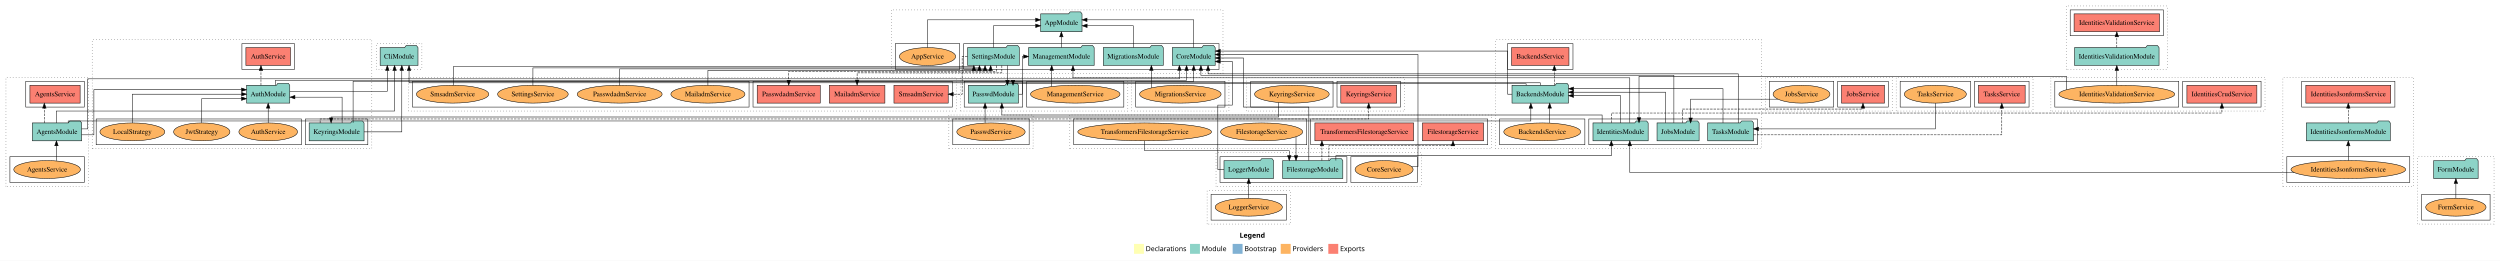
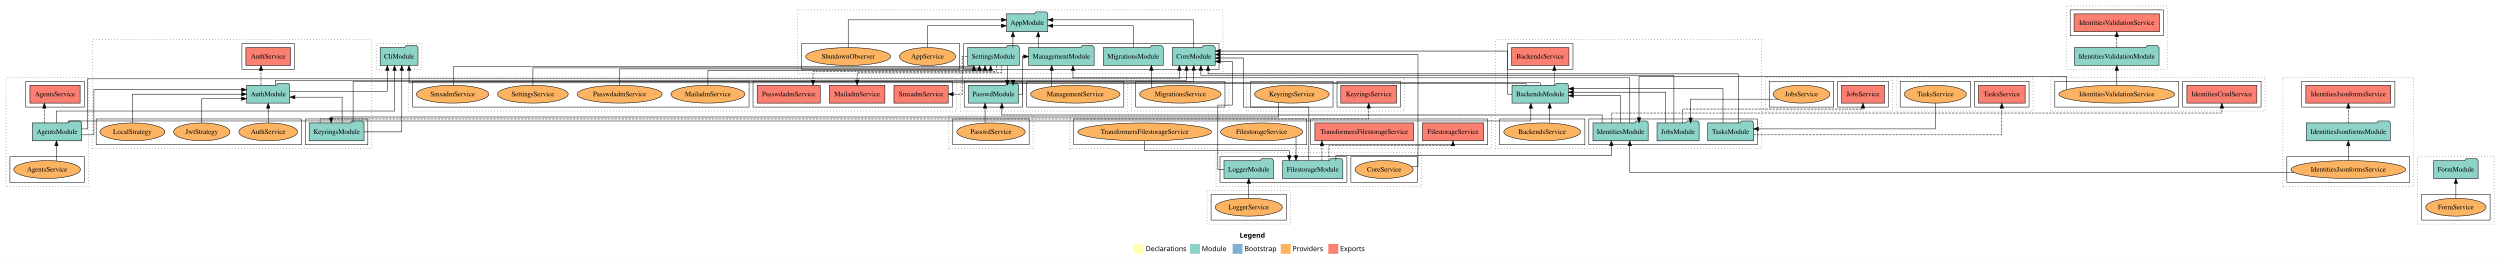
<svg xmlns="http://www.w3.org/2000/svg" width="5043pt" height="526pt" viewBox="0.00 0.00 5043.00 526.00">
  <g id="graph0" class="graph" transform="scale(1 1) rotate(0) translate(4 522)">
    <polygon fill="white" stroke="transparent" points="-4,4 -4,-522 5039,-522 5039,4 -4,4" />
    <text text-anchor="start" x="2496.51" y="-42.4" font-family="Times-12" font-weight="bold" font-size="14.00">Legend</text>
    <polygon fill="#ffffb3" stroke="transparent" points="2283.5,-10 2283.5,-30 2303.5,-30 2303.5,-10 2283.5,-10" />
    <text text-anchor="start" x="2307.13" y="-15.4" font-family="Times-12" font-size="14.00">  Declarations</text>
    <polygon fill="#8dd3c7" stroke="transparent" points="2396.5,-10 2396.5,-30 2416.5,-30 2416.5,-10 2396.5,-10" />
    <text text-anchor="start" x="2420.23" y="-15.4" font-family="Times-12" font-size="14.00">  Module</text>
    <polygon fill="#80b1d3" stroke="transparent" points="2482.5,-10 2482.5,-30 2502.5,-30 2502.5,-10 2482.5,-10" />
    <text text-anchor="start" x="2506.28" y="-15.4" font-family="Times-12" font-size="14.00">  Bootstrap</text>
    <polygon fill="#fdb462" stroke="transparent" points="2579.5,-10 2579.5,-30 2599.5,-30 2599.5,-10 2579.5,-10" />
    <text text-anchor="start" x="2603.17" y="-15.4" font-family="Times-12" font-size="14.00">  Providers</text>
    <polygon fill="#fb8072" stroke="transparent" points="2675.5,-10 2675.5,-30 2695.5,-30 2695.5,-10 2675.5,-10" />
    <text text-anchor="start" x="2699.23" y="-15.4" font-family="Times-12" font-size="14.00">  Exports</text>
    <g id="clust1" class="cluster">
      <polygon fill="none" stroke="black" stroke-dasharray="1,5" points="8,-146 8,-366 174,-366 174,-146 8,-146" />
    </g>
    <g id="clust4" class="cluster">
      <polygon fill="none" stroke="black" points="48,-306 48,-358 166,-358 166,-306 48,-306" />
    </g>
    <g id="clust6" class="cluster">
      <polygon fill="none" stroke="black" points="16,-154 16,-206 166,-206 166,-154 16,-154" />
    </g>
    <g id="clust7" class="cluster">
-       <polygon fill="none" stroke="black" stroke-dasharray="1,5" points="1794,-374 1794,-502 2463,-502 2463,-374 1794,-374" />
+       <polygon fill="none" stroke="black" stroke-dasharray="1,5" points="1605,-374 1605,-502 2463,-502 2463,-374 1605,-374" />
    </g>
    <g id="clust9" class="cluster">
      <polygon fill="none" stroke="black" points="1940,-382 1940,-434 2455,-434 2455,-382 1940,-382" />
    </g>
    <g id="clust12" class="cluster">
-       <polygon fill="none" stroke="black" points="1802,-382 1802,-434 1932,-434 1932,-382 1802,-382" />
+       <polygon fill="none" stroke="black" points="1613,-382 1613,-434 1932,-434 1932,-382 1613,-382" />
    </g>
    <g id="clust13" class="cluster">
      <polygon fill="none" stroke="black" stroke-dasharray="1,5" points="182,-222 182,-442 746,-442 746,-222 182,-222" />
    </g>
    <g id="clust15" class="cluster">
      <polygon fill="none" stroke="black" points="612,-230 612,-282 738,-282 738,-230 612,-230" />
    </g>
    <g id="clust16" class="cluster">
      <polygon fill="none" stroke="black" points="484,-382 484,-434 590,-434 590,-382 484,-382" />
    </g>
    <g id="clust18" class="cluster">
      <polygon fill="none" stroke="black" points="190,-230 190,-282 604,-282 604,-230 190,-230" />
    </g>
    <g id="clust19" class="cluster">
      <polygon fill="none" stroke="black" stroke-dasharray="1,5" points="3013,-222 3013,-442 3549,-442 3549,-222 3013,-222" />
    </g>
    <g id="clust21" class="cluster">
      <polygon fill="none" stroke="black" points="3201,-230 3201,-282 3541,-282 3541,-230 3201,-230" />
    </g>
    <g id="clust22" class="cluster">
      <polygon fill="none" stroke="black" points="3037,-382 3037,-434 3169,-434 3169,-382 3037,-382" />
    </g>
    <g id="clust24" class="cluster">
      <polygon fill="none" stroke="black" points="3021,-230 3021,-282 3193,-282 3193,-230 3021,-230" />
    </g>
    <g id="clust25" class="cluster">
      <polygon fill="none" stroke="black" stroke-dasharray="1,5" points="755,-382 755,-434 847,-434 847,-382 755,-382" />
    </g>
    <g id="clust31" class="cluster">
      <polygon fill="none" stroke="black" stroke-dasharray="1,5" points="2449,-146 2449,-214 2863,-214 2863,-146 2449,-146" />
    </g>
    <g id="clust33" class="cluster">
      <polygon fill="none" stroke="black" points="2457,-154 2457,-206 2713,-206 2713,-154 2457,-154" />
    </g>
    <g id="clust36" class="cluster">
      <polygon fill="none" stroke="black" points="2721,-154 2721,-206 2855,-206 2855,-154 2721,-154" />
    </g>
    <g id="clust37" class="cluster">
      <polygon fill="none" stroke="black" stroke-dasharray="1,5" points="2154,-222 2154,-290 3005,-290 3005,-222 2154,-222" />
    </g>
    <g id="clust40" class="cluster">
      <polygon fill="none" stroke="black" points="2640,-230 2640,-282 2997,-282 2997,-230 2640,-230" />
    </g>
    <g id="clust42" class="cluster">
      <polygon fill="none" stroke="black" points="2162,-230 2162,-282 2632,-282 2632,-230 2162,-230" />
    </g>
    <g id="clust43" class="cluster">
      <polygon fill="none" stroke="black" stroke-dasharray="1,5" points="4873,-70 4873,-206 5027,-206 5027,-70 4873,-70" />
    </g>
    <g id="clust48" class="cluster">
      <polygon fill="none" stroke="black" points="4881,-78 4881,-130 5019,-130 5019,-78 4881,-78" />
    </g>
    <g id="clust49" class="cluster">
      <polygon fill="none" stroke="black" stroke-dasharray="1,5" points="4601,-146 4601,-366 4865,-366 4865,-146 4601,-146" />
    </g>
    <g id="clust52" class="cluster">
      <polygon fill="none" stroke="black" points="4639,-306 4639,-358 4827,-358 4827,-306 4639,-306" />
    </g>
    <g id="clust54" class="cluster">
      <polygon fill="none" stroke="black" points="4609,-154 4609,-206 4857,-206 4857,-154 4609,-154" />
    </g>
    <g id="clust55" class="cluster">
      <polygon fill="none" stroke="black" stroke-dasharray="1,5" points="4133,-298 4133,-366 4565,-366 4565,-298 4133,-298" />
    </g>
    <g id="clust58" class="cluster">
      <polygon fill="none" stroke="black" points="4399,-306 4399,-358 4557,-358 4557,-306 4399,-306" />
    </g>
    <g id="clust60" class="cluster">
      <polygon fill="none" stroke="black" points="4141,-306 4141,-358 4391,-358 4391,-306 4141,-306" />
    </g>
    <g id="clust61" class="cluster">
      <polygon fill="none" stroke="black" stroke-dasharray="1,5" points="4164,-382 4164,-510 4368,-510 4368,-382 4164,-382" />
    </g>
    <g id="clust64" class="cluster">
      <polygon fill="none" stroke="black" points="4172,-450 4172,-502 4360,-502 4360,-450 4172,-450" />
    </g>
    <g id="clust67" class="cluster">
      <polygon fill="none" stroke="black" stroke-dasharray="1,5" points="3557,-298 3557,-366 3813,-366 3813,-298 3557,-298" />
    </g>
    <g id="clust70" class="cluster">
      <polygon fill="none" stroke="black" points="3703,-306 3703,-358 3805,-358 3805,-306 3703,-306" />
    </g>
    <g id="clust72" class="cluster">
      <polygon fill="none" stroke="black" points="3565,-306 3565,-358 3695,-358 3695,-306 3565,-306" />
    </g>
    <g id="clust73" class="cluster">
      <polygon fill="none" stroke="black" stroke-dasharray="1,5" points="2511,-298 2511,-366 2829,-366 2829,-298 2511,-298" />
    </g>
    <g id="clust76" class="cluster">
      <polygon fill="none" stroke="black" points="2693,-306 2693,-358 2821,-358 2821,-306 2693,-306" />
    </g>
    <g id="clust78" class="cluster">
      <polygon fill="none" stroke="black" points="2519,-306 2519,-358 2685,-358 2685,-306 2519,-306" />
    </g>
    <g id="clust79" class="cluster">
      <polygon fill="none" stroke="black" stroke-dasharray="1,5" points="2431,-70 2431,-138 2599,-138 2599,-70 2431,-70" />
    </g>
    <g id="clust84" class="cluster">
      <polygon fill="none" stroke="black" points="2439,-78 2439,-130 2591,-130 2591,-78 2439,-78" />
    </g>
    <g id="clust85" class="cluster">
      <polygon fill="none" stroke="black" stroke-dasharray="1,5" points="1933,-298 1933,-366 2271,-366 2271,-298 1933,-298" />
    </g>
    <g id="clust87" class="cluster">
      <polygon fill="none" stroke="black" points="1941,-306 1941,-358 2059,-358 2059,-306 1941,-306" />
    </g>
    <g id="clust90" class="cluster">
      <polygon fill="none" stroke="black" points="2067,-306 2067,-358 2263,-358 2263,-306 2067,-306" />
    </g>
    <g id="clust91" class="cluster">
      <polygon fill="none" stroke="black" stroke-dasharray="1,5" points="2279,-298 2279,-366 2475,-366 2475,-298 2279,-298" />
    </g>
    <g id="clust96" class="cluster">
      <polygon fill="none" stroke="black" points="2287,-306 2287,-358 2467,-358 2467,-306 2287,-306" />
    </g>
    <g id="clust97" class="cluster">
      <polygon fill="none" stroke="black" stroke-dasharray="1,5" points="1910,-222 1910,-290 2080,-290 2080,-222 1910,-222" />
    </g>
    <g id="clust102" class="cluster">
      <polygon fill="none" stroke="black" points="1918,-230 1918,-282 2072,-282 2072,-230 1918,-230" />
    </g>
    <g id="clust103" class="cluster">
      <polygon fill="none" stroke="black" stroke-dasharray="1,5" points="820,-298 820,-366 1925,-366 1925,-298 820,-298" />
    </g>
    <g id="clust106" class="cluster">
      <polygon fill="none" stroke="black" points="1515,-306 1515,-358 1917,-358 1917,-306 1515,-306" />
    </g>
    <g id="clust108" class="cluster">
      <polygon fill="none" stroke="black" points="828,-306 828,-358 1507,-358 1507,-306 828,-306" />
    </g>
    <g id="clust109" class="cluster">
      <polygon fill="none" stroke="black" stroke-dasharray="1,5" points="3821,-298 3821,-366 4097,-366 4097,-298 3821,-298" />
    </g>
    <g id="clust112" class="cluster">
      <polygon fill="none" stroke="black" points="3979,-306 3979,-358 4089,-358 4089,-306 3979,-306" />
    </g>
    <g id="clust114" class="cluster">
      <polygon fill="none" stroke="black" points="3829,-306 3829,-358 3971,-358 3971,-306 3829,-306" />
    </g>
    <g id="node1" class="node">
      <polygon fill="#fb8072" stroke="black" points="157.63,-350 56.37,-350 56.37,-314 157.63,-314 157.63,-350" />
      <text text-anchor="middle" x="107" y="-327.8" font-family="Times,serif" font-size="14.00">AgentsService </text>
    </g>
    <g id="node2" class="node">
      <polygon fill="#8dd3c7" stroke="black" points="160.71,-274 157.71,-278 136.71,-278 133.71,-274 61.29,-274 61.29,-238 160.71,-238 160.71,-274" />
      <text text-anchor="middle" x="111" y="-251.8" font-family="Times,serif" font-size="14.00">AgentsModule</text>
    </g>
    <g id="edge1" class="edge">
      <path fill="none" stroke="black" stroke-dasharray="5,2" d="M85.44,-274.01C85.44,-274.01 85.44,-303.85 85.44,-303.85" />
      <polygon fill="black" stroke="black" points="81.94,-303.85 85.44,-313.85 88.94,-303.85 81.94,-303.85" />
    </g>
    <g id="node4" class="node">
      <polygon fill="#8dd3c7" stroke="black" points="2447.26,-426 2444.26,-430 2423.26,-430 2420.26,-426 2360.74,-426 2360.74,-390 2447.26,-390 2447.26,-426" />
      <text text-anchor="middle" x="2404" y="-403.8" font-family="Times,serif" font-size="14.00">CoreModule</text>
    </g>
-     <g id="edge24" class="edge">
+     <g id="edge25" class="edge">
      <path fill="none" stroke="black" d="M160.75,-262C167.96,-262 173,-262 173,-262 173,-262 173,-363 173,-363 173,-363 2375.08,-363 2375.08,-363 2375.08,-363 2375.08,-379.96 2375.08,-379.96" />
      <polygon fill="black" stroke="black" points="2371.58,-379.96 2375.08,-389.96 2378.58,-379.96 2371.58,-379.96" />
    </g>
-     <g id="node11" class="node">
+     <g id="node12" class="node">
      <polygon fill="#8dd3c7" stroke="black" points="580.55,-350 577.55,-354 556.55,-354 553.55,-350 493.45,-350 493.45,-314 580.55,-314 580.55,-350" />
      <text text-anchor="middle" x="537" y="-327.8" font-family="Times,serif" font-size="14.00">AuthModule</text>
    </g>
-     <g id="edge8" class="edge">
+     <g id="edge9" class="edge">
      <path fill="none" stroke="black" d="M160.63,-250C174.27,-250 185.4,-250 185.4,-250 185.4,-250 185.4,-341 185.4,-341 185.4,-341 483.18,-341 483.18,-341" />
      <polygon fill="black" stroke="black" points="483.18,-344.5 493.18,-341 483.18,-337.5 483.18,-344.5" />
    </g>
-     <g id="node19" class="node">
+     <g id="node20" class="node">
      <polygon fill="#8dd3c7" stroke="black" points="3159.97,-350 3156.97,-354 3135.97,-354 3132.97,-350 3046.03,-350 3046.03,-314 3159.97,-314 3159.97,-350" />
      <text text-anchor="middle" x="3103" y="-327.8" font-family="Times,serif" font-size="14.00">BackendsModule</text>
    </g>
-     <g id="edge14" class="edge">
+     <g id="edge15" class="edge">
      <path fill="none" stroke="black" d="M133.52,-274.17C133.52,-276.45 133.52,-278 133.52,-278 133.52,-278 3084,-278 3084,-278 3084,-278 3084,-303.72 3084,-303.72" />
      <polygon fill="black" stroke="black" points="3080.5,-303.72 3084,-313.72 3087.5,-303.72 3080.5,-303.72" />
    </g>
-     <g id="node22" class="node">
+     <g id="node23" class="node">
      <polygon fill="#8dd3c7" stroke="black" points="839.17,-426 836.17,-430 815.17,-430 812.17,-426 762.83,-426 762.83,-390 839.17,-390 839.17,-426" />
      <text text-anchor="middle" x="801" y="-403.8" font-family="Times,serif" font-size="14.00">CliModule</text>
    </g>
-     <g id="edge20" class="edge">
+     <g id="edge21" class="edge">
      <path fill="none" stroke="black" d="M109.48,-274.06C109.48,-285.44 109.48,-298 109.48,-298 109.48,-298 791.9,-298 791.9,-298 791.9,-298 791.9,-379.84 791.9,-379.84" />
      <polygon fill="black" stroke="black" points="788.4,-379.84 791.9,-389.84 795.4,-379.84 788.4,-379.84" />
    </g>
    <g id="node3" class="node">
      <ellipse fill="#fdb462" stroke="black" cx="91" cy="-180" rx="67.19" ry="18" />
      <text text-anchor="middle" x="91" y="-175.8" font-family="Times,serif" font-size="14.00">AgentsService</text>
    </g>
    <g id="edge2" class="edge">
      <path fill="none" stroke="black" d="M109.87,-197.63C109.87,-197.63 109.87,-227.94 109.87,-227.94" />
      <polygon fill="black" stroke="black" points="106.37,-227.94 109.87,-237.94 113.37,-227.94 106.37,-227.94" />
    </g>
    <g id="node8" class="node">
-       <polygon fill="#8dd3c7" stroke="black" points="2178.66,-494 2175.66,-498 2154.66,-498 2151.66,-494 2095.34,-494 2095.34,-458 2178.66,-458 2178.66,-494" />
-       <text text-anchor="middle" x="2137" y="-471.8" font-family="Times,serif" font-size="14.00">AppModule</text>
+       <polygon fill="#8dd3c7" stroke="black" points="2109.66,-494 2106.66,-498 2085.66,-498 2082.66,-494 2026.34,-494 2026.34,-458 2109.66,-458 2109.66,-494" />
+       <text text-anchor="middle" x="2068" y="-471.8" font-family="Times,serif" font-size="14.00">AppModule</text>
    </g>
    <g id="edge3" class="edge">
-       <path fill="none" stroke="black" d="M2404,-426.29C2404,-448.21 2404,-482 2404,-482 2404,-482 2188.72,-482 2188.72,-482" />
-       <polygon fill="black" stroke="black" points="2188.72,-478.5 2178.72,-482 2188.72,-485.5 2188.72,-478.5" />
+       <path fill="none" stroke="black" d="M2404,-426.29C2404,-448.21 2404,-482 2404,-482 2404,-482 2119.88,-482 2119.88,-482" />
+       <polygon fill="black" stroke="black" points="2119.88,-478.5 2109.88,-482 2119.88,-485.5 2119.88,-478.5" />
    </g>
    <g id="node5" class="node">
      <polygon fill="#8dd3c7" stroke="black" points="2203.13,-426 2200.13,-430 2179.13,-430 2176.13,-426 2070.87,-426 2070.87,-390 2203.13,-390 2203.13,-426" />
      <text text-anchor="middle" x="2137" y="-403.8" font-family="Times,serif" font-size="14.00">ManagementModule</text>
    </g>
    <g id="edge4" class="edge">
-       <path fill="none" stroke="black" d="M2137,-426.22C2137,-426.22 2137,-447.73 2137,-447.73" />
-       <polygon fill="black" stroke="black" points="2133.5,-447.73 2137,-457.73 2140.5,-447.73 2133.5,-447.73" />
+       <path fill="none" stroke="black" d="M2090.26,-426.22C2090.26,-426.22 2090.26,-447.73 2090.26,-447.73" />
+       <polygon fill="black" stroke="black" points="2086.76,-447.73 2090.26,-457.73 2093.76,-447.73 2086.76,-447.73" />
    </g>
    <g id="node6" class="node">
      <polygon fill="#8dd3c7" stroke="black" points="2342.49,-426 2339.49,-430 2318.49,-430 2315.49,-426 2221.51,-426 2221.51,-390 2342.49,-390 2342.49,-426" />
      <text text-anchor="middle" x="2282" y="-403.8" font-family="Times,serif" font-size="14.00">MigrationsModule</text>
    </g>
    <g id="edge5" class="edge">
-       <path fill="none" stroke="black" d="M2282,-426.27C2282,-444.56 2282,-470 2282,-470 2282,-470 2188.94,-470 2188.94,-470" />
-       <polygon fill="black" stroke="black" points="2188.94,-466.5 2178.94,-470 2188.94,-473.5 2188.94,-466.5" />
+       <path fill="none" stroke="black" d="M2282,-426.27C2282,-444.56 2282,-470 2282,-470 2282,-470 2119.77,-470 2119.77,-470" />
+       <polygon fill="black" stroke="black" points="2119.77,-466.5 2109.77,-470 2119.77,-473.5 2119.77,-466.5" />
    </g>
    <g id="node7" class="node">
      <polygon fill="#8dd3c7" stroke="black" points="2052.16,-426 2049.16,-430 2028.16,-430 2025.16,-426 1947.84,-426 1947.84,-390 2052.16,-390 2052.16,-426" />
      <text text-anchor="middle" x="2000" y="-403.8" font-family="Times,serif" font-size="14.00">SettingsModule</text>
    </g>
    <g id="edge6" class="edge">
-       <path fill="none" stroke="black" d="M2000,-426.27C2000,-444.56 2000,-470 2000,-470 2000,-470 2085.15,-470 2085.15,-470" />
-       <polygon fill="black" stroke="black" points="2085.15,-473.5 2095.15,-470 2085.15,-466.5 2085.15,-473.5" />
-     </g>
-     <g id="node44" class="node">
+       <path fill="none" stroke="black" d="M2039.25,-426.22C2039.25,-426.22 2039.25,-447.73 2039.25,-447.73" />
+       <polygon fill="black" stroke="black" points="2035.75,-447.73 2039.25,-457.73 2042.75,-447.73 2035.75,-447.73" />
+     </g>
+     <g id="node45" class="node">
      <polygon fill="#8dd3c7" stroke="black" points="2050.54,-350 2047.54,-354 2026.54,-354 2023.54,-350 1949.46,-350 1949.46,-314 2050.54,-314 2050.54,-350" />
      <text text-anchor="middle" x="2000" y="-327.8" font-family="Times,serif" font-size="14.00">PasswdModule</text>
    </g>
-     <g id="edge57" class="edge">
+     <g id="edge58" class="edge">
      <path fill="none" stroke="black" d="M2028.21,-389.99C2028.21,-389.99 2028.21,-360.15 2028.21,-360.15" />
      <polygon fill="black" stroke="black" points="2031.71,-360.15 2028.21,-350.15 2024.71,-360.15 2031.71,-360.15" />
    </g>
-     <g id="node48" class="node">
+     <g id="node49" class="node">
      <polygon fill="#fb8072" stroke="black" points="1781.02,-350 1668.98,-350 1668.98,-314 1781.02,-314 1781.02,-350" />
      <text text-anchor="middle" x="1725" y="-327.8" font-family="Times,serif" font-size="14.00">MailadmService </text>
    </g>
-     <g id="edge59" class="edge">
+     <g id="edge60" class="edge">
      <path fill="none" stroke="black" stroke-dasharray="5,2" d="M2016.92,-389.96C2016.92,-382.25 2016.92,-375 2016.92,-375 2016.92,-375 1725,-375 1725,-375 1725,-375 1725,-360.49 1725,-360.49" />
      <polygon fill="black" stroke="black" points="1728.5,-360.49 1725,-350.49 1721.5,-360.49 1728.5,-360.49" />
    </g>
-     <g id="node49" class="node">
+     <g id="node50" class="node">
      <polygon fill="#fb8072" stroke="black" points="1650.58,-350 1523.42,-350 1523.42,-314 1650.58,-314 1650.58,-350" />
      <text text-anchor="middle" x="1587" y="-327.8" font-family="Times,serif" font-size="14.00">PasswdadmService </text>
    </g>
-     <g id="edge60" class="edge">
-       <path fill="none" stroke="black" stroke-dasharray="5,2" d="M2005.64,-389.86C2005.64,-383.54 2005.64,-378 2005.64,-378 2005.64,-378 1587,-378 1587,-378 1587,-378 1587,-360.18 1587,-360.18" />
-       <polygon fill="black" stroke="black" points="1590.5,-360.18 1587,-350.18 1583.5,-360.18 1590.5,-360.18" />
-     </g>
-     <g id="node50" class="node">
+     <g id="edge61" class="edge">
+       <path fill="none" stroke="black" stroke-dasharray="5,2" d="M2005.64,-389.86C2005.64,-383.54 2005.64,-378 2005.64,-378 2005.64,-378 1636.1,-378 1636.1,-378 1636.1,-378 1636.1,-360.18 1636.1,-360.18" />
+       <polygon fill="black" stroke="black" points="1639.6,-360.18 1636.1,-350.18 1632.6,-360.18 1639.6,-360.18" />
+     </g>
+     <g id="node51" class="node">
      <polygon fill="#fb8072" stroke="black" points="1908.7,-350 1799.3,-350 1799.3,-314 1908.7,-314 1908.7,-350" />
      <text text-anchor="middle" x="1854" y="-327.8" font-family="Times,serif" font-size="14.00">SmsadmService </text>
    </g>
-     <g id="edge61" class="edge">
+     <g id="edge62" class="edge">
      <path fill="none" stroke="black" stroke-dasharray="5,2" d="M1947.57,-408C1941.18,-408 1936.86,-408 1936.86,-408 1936.86,-408 1936.86,-332 1936.86,-332 1936.86,-332 1918.8,-332 1918.8,-332" />
      <polygon fill="black" stroke="black" points="1918.8,-328.5 1908.8,-332 1918.8,-335.5 1918.8,-328.5" />
    </g>
    <g id="node9" class="node">
      <ellipse fill="#fdb462" stroke="black" cx="1867" cy="-408" rx="56.74" ry="18" />
      <text text-anchor="middle" x="1867" y="-403.8" font-family="Times,serif" font-size="14.00">AppService</text>
    </g>
    <g id="edge7" class="edge">
-       <path fill="none" stroke="black" d="M1867,-426.29C1867,-448.21 1867,-482 1867,-482 1867,-482 2085.11,-482 2085.11,-482" />
-       <polygon fill="black" stroke="black" points="2085.11,-485.5 2095.11,-482 2085.11,-478.5 2085.11,-485.5" />
+       <path fill="none" stroke="black" d="M1867,-426.27C1867,-444.56 1867,-470 1867,-470 1867,-470 2015.86,-470 2015.86,-470" />
+       <polygon fill="black" stroke="black" points="2015.86,-473.5 2025.86,-470 2015.86,-466.5 2015.86,-473.5" />
    </g>
    <g id="node10" class="node">
+       <ellipse fill="#fdb462" stroke="black" cx="1707" cy="-408" rx="85.68" ry="18" />
+       <text text-anchor="middle" x="1707" y="-403.8" font-family="Times,serif" font-size="14.00">ShutdownObserver</text>
+     </g>
+     <g id="edge8" class="edge">
+       <path fill="none" stroke="black" d="M1707,-426.29C1707,-448.21 1707,-482 1707,-482 1707,-482 2016.24,-482 2016.24,-482" />
+       <polygon fill="black" stroke="black" points="2016.24,-485.5 2026.24,-482 2016.24,-478.5 2016.24,-485.5" />
+     </g>
+     <g id="node11" class="node">
      <polygon fill="#8dd3c7" stroke="black" points="730.37,-274 727.37,-278 706.37,-278 703.37,-274 619.63,-274 619.63,-238 730.37,-238 730.37,-274" />
      <text text-anchor="middle" x="675" y="-251.8" font-family="Times,serif" font-size="14.00">KeyringsModule</text>
    </g>
-     <g id="edge29" class="edge">
+     <g id="edge30" class="edge">
      <path fill="none" stroke="black" d="M708.26,-274.24C708.26,-303.57 708.26,-358 708.26,-358 708.26,-358 2404,-358 2404,-358 2404,-358 2404,-379.95 2404,-379.95" />
      <polygon fill="black" stroke="black" points="2400.5,-379.95 2404,-389.95 2407.5,-379.95 2400.5,-379.95" />
    </g>
-     <g id="edge9" class="edge">
+     <g id="edge10" class="edge">
      <path fill="none" stroke="black" d="M686.09,-274.03C686.09,-294.77 686.09,-326 686.09,-326 686.09,-326 590.92,-326 590.92,-326" />
      <polygon fill="black" stroke="black" points="590.92,-322.5 580.92,-326 590.92,-329.5 590.92,-322.5" />
    </g>
-     <g id="edge23" class="edge">
+     <g id="edge24" class="edge">
      <path fill="none" stroke="black" d="M730.39,-256C766.33,-256 806.51,-256 806.51,-256 806.51,-256 806.51,-379.97 806.51,-379.97" />
      <polygon fill="black" stroke="black" points="803.01,-379.97 806.51,-389.97 810.01,-379.97 803.01,-379.97" />
    </g>
-     <g id="node41" class="node">
+     <g id="node42" class="node">
      <polygon fill="#fb8072" stroke="black" points="2813.29,-350 2700.71,-350 2700.71,-314 2813.29,-314 2813.29,-350" />
      <text text-anchor="middle" x="2757" y="-327.8" font-family="Times,serif" font-size="14.00">KeyringsService </text>
    </g>
-     <g id="edge48" class="edge">
+     <g id="edge49" class="edge">
      <path fill="none" stroke="black" stroke-dasharray="5,2" d="M641.74,-274.06C641.74,-278.49 641.74,-282 641.74,-282 641.74,-282 2757,-282 2757,-282 2757,-282 2757,-303.95 2757,-303.95" />
      <polygon fill="black" stroke="black" points="2753.5,-303.95 2757,-313.95 2760.5,-303.95 2753.5,-303.95" />
    </g>
-     <g id="edge25" class="edge">
+     <g id="edge26" class="edge">
      <path fill="none" stroke="black" d="M551.59,-350.21C551.59,-355.55 551.59,-360 551.59,-360 551.59,-360 2389.54,-360 2389.54,-360 2389.54,-360 2389.54,-379.85 2389.54,-379.85" />
      <polygon fill="black" stroke="black" points="2386.04,-379.85 2389.54,-389.85 2393.04,-379.85 2386.04,-379.85" />
    </g>
-     <g id="node12" class="node">
+     <g id="node13" class="node">
      <polygon fill="#fb8072" stroke="black" points="581.98,-426 492.02,-426 492.02,-390 581.98,-390 581.98,-426" />
      <text text-anchor="middle" x="537" y="-403.8" font-family="Times,serif" font-size="14.00">AuthService </text>
    </g>
-     <g id="edge10" class="edge">
+     <g id="edge11" class="edge">
      <path fill="none" stroke="black" stroke-dasharray="5,2" d="M522.41,-350.01C522.41,-350.01 522.41,-379.85 522.41,-379.85" />
      <polygon fill="black" stroke="black" points="518.91,-379.85 522.41,-389.85 525.91,-379.85 518.91,-379.85" />
    </g>
-     <g id="edge21" class="edge">
+     <g id="edge22" class="edge">
      <path fill="none" stroke="black" d="M580.79,-338C650.1,-338 777.28,-338 777.28,-338 777.28,-338 777.28,-379.97 777.28,-379.97" />
      <polygon fill="black" stroke="black" points="773.78,-379.97 777.28,-389.97 780.78,-379.97 773.78,-379.97" />
    </g>
-     <g id="node13" class="node">
+     <g id="node14" class="node">
      <ellipse fill="#fdb462" stroke="black" cx="537" cy="-256" rx="59.11" ry="18" />
      <text text-anchor="middle" x="537" y="-251.8" font-family="Times,serif" font-size="14.00">AuthService</text>
    </g>
-     <g id="edge11" class="edge">
+     <g id="edge12" class="edge">
      <path fill="none" stroke="black" d="M537,-274.01C537,-274.01 537,-303.85 537,-303.85" />
      <polygon fill="black" stroke="black" points="533.5,-303.85 537,-313.85 540.5,-303.85 533.5,-303.85" />
    </g>
-     <g id="node14" class="node">
+     <g id="node15" class="node">
      <ellipse fill="#fdb462" stroke="black" cx="403" cy="-256" rx="56.76" ry="18" />
      <text text-anchor="middle" x="403" y="-251.8" font-family="Times,serif" font-size="14.00">JwtStrategy</text>
    </g>
-     <g id="edge12" class="edge">
+     <g id="edge13" class="edge">
      <path fill="none" stroke="black" d="M403,-274.31C403,-294.15 403,-323 403,-323 403,-323 483.12,-323 483.12,-323" />
      <polygon fill="black" stroke="black" points="483.12,-326.5 493.12,-323 483.12,-319.5 483.12,-326.5" />
    </g>
-     <g id="node15" class="node">
+     <g id="node16" class="node">
      <ellipse fill="#fdb462" stroke="black" cx="263" cy="-256" rx="65.41" ry="18" />
      <text text-anchor="middle" x="263" y="-251.8" font-family="Times,serif" font-size="14.00">LocalStrategy</text>
    </g>
-     <g id="edge13" class="edge">
+     <g id="edge14" class="edge">
      <path fill="none" stroke="black" d="M263,-274.01C263,-296.49 263,-332 263,-332 263,-332 483.28,-332 483.28,-332" />
      <polygon fill="black" stroke="black" points="483.28,-335.5 493.28,-332 483.28,-328.5 483.28,-335.5" />
    </g>
-     <g id="node16" class="node">
+     <g id="node17" class="node">
      <polygon fill="#8dd3c7" stroke="black" points="3320.65,-274 3317.65,-278 3296.65,-278 3293.65,-274 3209.35,-274 3209.35,-238 3320.65,-238 3320.65,-274" />
      <text text-anchor="middle" x="3265" y="-251.8" font-family="Times,serif" font-size="14.00">IdentitiesModule</text>
    </g>
-     <g id="edge51" class="edge">
+     <g id="edge52" class="edge">
      <path fill="none" stroke="black" d="M3283.61,-274.49C3283.61,-305.59 3283.61,-365 3283.61,-365 3283.61,-365 2160.41,-365 2160.41,-365 2160.41,-365 2160.41,-379.51 2160.41,-379.51" />
      <polygon fill="black" stroke="black" points="2156.91,-379.51 2160.41,-389.51 2163.91,-379.51 2156.91,-379.51" />
    </g>
-     <g id="edge15" class="edge">
+     <g id="edge16" class="edge">
      <path fill="none" stroke="black" d="M3265,-274.04C3265,-295.66 3265,-329 3265,-329 3265,-329 3170.12,-329 3170.12,-329" />
      <polygon fill="black" stroke="black" points="3170.12,-325.5 3160.12,-329 3170.12,-332.5 3170.12,-325.5" />
    </g>
-     <g id="node35" class="node">
+     <g id="node36" class="node">
      <polygon fill="#fb8072" stroke="black" points="4548.57,-350 4407.43,-350 4407.43,-314 4548.57,-314 4548.57,-350" />
      <text text-anchor="middle" x="4478" y="-327.8" font-family="Times,serif" font-size="14.00">IdentitiesCrudService </text>
    </g>
-     <g id="edge41" class="edge">
+     <g id="edge42" class="edge">
      <path fill="none" stroke="black" stroke-dasharray="5,2" d="M3246.39,-274.11C3246.39,-283.9 3246.39,-294 3246.39,-294 3246.39,-294 4478,-294 4478,-294 4478,-294 4478,-303.89 4478,-303.89" />
      <polygon fill="black" stroke="black" points="4474.5,-303.89 4478,-313.89 4481.5,-303.89 4474.5,-303.89" />
    </g>
-     <g id="edge56" class="edge">
+     <g id="edge57" class="edge">
      <path fill="none" stroke="black" d="M3227.78,-274.19C3227.78,-282.28 3227.78,-290 3227.78,-290 3227.78,-290 2016.92,-290 2016.92,-290 2016.92,-290 2016.92,-303.94 2016.92,-303.94" />
      <polygon fill="black" stroke="black" points="2013.42,-303.94 2016.92,-313.94 2020.42,-303.94 2013.42,-303.94" />
    </g>
-     <g id="node17" class="node">
+     <g id="node18" class="node">
      <polygon fill="#8dd3c7" stroke="black" points="3423.44,-274 3420.44,-278 3399.44,-278 3396.44,-274 3338.56,-274 3338.56,-238 3423.44,-238 3423.44,-274" />
      <text text-anchor="middle" x="3381" y="-251.8" font-family="Times,serif" font-size="14.00">JobsModule</text>
    </g>
-     <g id="edge28" class="edge">
+     <g id="edge29" class="edge">
      <path fill="none" stroke="black" d="M3372.56,-274.06C3372.56,-306.21 3372.56,-370 3372.56,-370 3372.56,-370 2418.46,-370 2418.46,-370 2418.46,-370 2418.46,-379.89 2418.46,-379.89" />
      <polygon fill="black" stroke="black" points="2414.96,-379.89 2418.46,-389.89 2421.96,-379.89 2414.96,-379.89" />
    </g>
-     <g id="edge16" class="edge">
+     <g id="edge17" class="edge">
      <path fill="none" stroke="black" d="M3355.67,-274.15C3355.67,-297.76 3355.67,-336 3355.67,-336 3355.67,-336 3170.02,-336 3170.02,-336" />
      <polygon fill="black" stroke="black" points="3170.02,-332.5 3160.02,-336 3170.02,-339.5 3170.02,-332.5" />
    </g>
-     <g id="node39" class="node">
+     <g id="node40" class="node">
      <polygon fill="#fb8072" stroke="black" points="3797.37,-350 3710.63,-350 3710.63,-314 3797.37,-314 3797.37,-350" />
      <text text-anchor="middle" x="3754" y="-327.8" font-family="Times,serif" font-size="14.00">JobsService </text>
    </g>
-     <g id="edge46" class="edge">
+     <g id="edge47" class="edge">
      <path fill="none" stroke="black" stroke-dasharray="5,2" d="M3389.44,-274.18C3389.44,-287.04 3389.44,-302 3389.44,-302 3389.44,-302 3754,-302 3754,-302 3754,-302 3754,-303.86 3754,-303.86" />
      <polygon fill="black" stroke="black" points="3750.5,-303.86 3754,-313.86 3757.5,-303.86 3750.5,-303.86" />
    </g>
-     <g id="node18" class="node">
+     <g id="node19" class="node">
      <polygon fill="#8dd3c7" stroke="black" points="3533.21,-274 3530.21,-278 3509.21,-278 3506.21,-274 3440.79,-274 3440.79,-238 3533.21,-238 3533.21,-274" />
      <text text-anchor="middle" x="3487" y="-251.8" font-family="Times,serif" font-size="14.00">TasksModule</text>
    </g>
-     <g id="edge31" class="edge">
+     <g id="edge32" class="edge">
      <path fill="none" stroke="black" d="M3502.37,-274.02C3502.37,-306.84 3502.37,-373 3502.37,-373 3502.37,-373 2432.92,-373 2432.92,-373 2432.92,-373 2432.92,-379.68 2432.92,-379.68" />
      <polygon fill="black" stroke="black" points="2429.42,-379.68 2432.92,-389.68 2436.42,-379.68 2429.42,-379.68" />
    </g>
-     <g id="edge17" class="edge">
+     <g id="edge18" class="edge">
      <path fill="none" stroke="black" d="M3471.63,-274.03C3471.63,-299.51 3471.63,-343 3471.63,-343 3471.63,-343 3170.19,-343 3170.19,-343" />
      <polygon fill="black" stroke="black" points="3170.19,-339.5 3160.19,-343 3170.19,-346.5 3170.19,-339.5" />
    </g>
-     <g id="node55" class="node">
+     <g id="node56" class="node">
      <polygon fill="#fb8072" stroke="black" points="4081.13,-350 3986.87,-350 3986.87,-314 4081.13,-314 4081.13,-350" />
      <text text-anchor="middle" x="4034" y="-327.8" font-family="Times,serif" font-size="14.00">TasksService </text>
    </g>
-     <g id="edge66" class="edge">
+     <g id="edge67" class="edge">
      <path fill="none" stroke="black" stroke-dasharray="5,2" d="M3533.17,-250C3665.04,-250 4034,-250 4034,-250 4034,-250 4034,-303.8 4034,-303.8" />
      <polygon fill="black" stroke="black" points="4030.5,-303.8 4034,-313.8 4037.5,-303.8 4030.5,-303.8" />
    </g>
-     <g id="edge26" class="edge">
+     <g id="edge27" class="edge">
      <path fill="none" stroke="black" d="M3045.85,-332C3040.63,-332 3037.26,-332 3037.26,-332 3037.26,-332 3037.26,-419 3037.26,-419 3037.26,-419 2457.53,-419 2457.53,-419" />
      <polygon fill="black" stroke="black" points="2457.53,-415.5 2447.53,-419 2457.53,-422.5 2457.53,-415.5" />
    </g>
-     <g id="node20" class="node">
+     <g id="node21" class="node">
      <polygon fill="#fb8072" stroke="black" points="3160.9,-426 3045.1,-426 3045.1,-390 3160.9,-390 3160.9,-426" />
      <text text-anchor="middle" x="3103" y="-403.8" font-family="Times,serif" font-size="14.00">BackendsService </text>
    </g>
-     <g id="edge18" class="edge">
+     <g id="edge19" class="edge">
      <path fill="none" stroke="black" stroke-dasharray="5,2" d="M3131.49,-350.01C3131.49,-350.01 3131.49,-379.85 3131.49,-379.85" />
      <polygon fill="black" stroke="black" points="3127.99,-379.85 3131.49,-389.85 3134.99,-379.85 3127.99,-379.85" />
    </g>
-     <g id="edge22" class="edge">
+     <g id="edge23" class="edge">
      <path fill="none" stroke="black" d="M3103,-350.12C3103,-352.97 3103,-355 3103,-355 3103,-355 821.13,-355 821.13,-355 821.13,-355 821.13,-379.76 821.13,-379.76" />
      <polygon fill="black" stroke="black" points="817.63,-379.76 821.13,-389.76 824.63,-379.76 817.63,-379.76" />
    </g>
-     <g id="edge55" class="edge">
+     <g id="edge56" class="edge">
      <path fill="none" stroke="black" d="M3074.51,-350.08C3074.51,-351.85 3074.51,-353 3074.51,-353 3074.51,-353 2039.49,-353 2039.49,-353 2039.49,-353 2039.49,-352.71 2039.49,-352.71" />
      <polygon fill="black" stroke="black" points="2042.99,-360.08 2039.49,-350.08 2035.99,-360.08 2042.99,-360.08" />
    </g>
-     <g id="node21" class="node">
+     <g id="node22" class="node">
      <ellipse fill="#fdb462" stroke="black" cx="3107" cy="-256" rx="77.57" ry="18" />
      <text text-anchor="middle" x="3107" y="-251.8" font-family="Times,serif" font-size="14.00">BackendsService</text>
    </g>
-     <g id="edge19" class="edge">
+     <g id="edge20" class="edge">
      <path fill="none" stroke="black" d="M3122,-274.01C3122,-274.01 3122,-303.85 3122,-303.85" />
      <polygon fill="black" stroke="black" points="3118.5,-303.85 3122,-313.85 3125.5,-303.85 3118.5,-303.85" />
    </g>
-     <g id="node23" class="node">
+     <g id="node24" class="node">
      <polygon fill="#8dd3c7" stroke="black" points="2704.75,-198 2701.75,-202 2680.75,-202 2677.75,-198 2583.25,-198 2583.25,-162 2704.75,-162 2704.75,-198" />
      <text text-anchor="middle" x="2644" y="-175.8" font-family="Times,serif" font-size="14.00">FilestorageModule</text>
    </g>
-     <g id="edge27" class="edge">
+     <g id="edge28" class="edge">
      <path fill="none" stroke="black" d="M2636.18,-198.05C2636.18,-232.89 2636.18,-306 2636.18,-306 2636.18,-306 2504.2,-306 2504.2,-306 2504.2,-306 2504.2,-405 2504.2,-405 2504.2,-405 2457.37,-405 2457.37,-405" />
      <polygon fill="black" stroke="black" points="2457.37,-401.5 2447.37,-405 2457.37,-408.5 2457.37,-401.5" />
    </g>
-     <g id="edge40" class="edge">
+     <g id="edge41" class="edge">
      <path fill="none" stroke="black" d="M2690.77,-198.21C2690.77,-203.55 2690.77,-208 2690.77,-208 2690.77,-208 3246.39,-208 3246.39,-208 3246.39,-208 3246.39,-227.85 3246.39,-227.85" />
      <polygon fill="black" stroke="black" points="3242.89,-227.85 3246.39,-237.85 3249.89,-227.85 3242.89,-227.85" />
    </g>
-     <g id="node26" class="node">
+     <g id="node27" class="node">
      <polygon fill="#fb8072" stroke="black" points="2988.68,-274 2865.32,-274 2865.32,-238 2988.68,-238 2988.68,-274" />
      <text text-anchor="middle" x="2927" y="-251.8" font-family="Times,serif" font-size="14.00">FilestorageService </text>
    </g>
-     <g id="edge33" class="edge">
+     <g id="edge34" class="edge">
      <path fill="none" stroke="black" stroke-dasharray="5,2" d="M2676.67,-198.15C2676.67,-211.74 2676.67,-228 2676.67,-228 2676.67,-228 2927,-228 2927,-228 2927,-228 2927,-228.98 2927,-228.98" />
      <polygon fill="black" stroke="black" points="2923.5,-227.79 2927,-237.79 2930.5,-227.79 2923.5,-227.79" />
    </g>
-     <g id="node27" class="node">
+     <g id="node28" class="node">
      <polygon fill="#fb8072" stroke="black" points="2847.59,-274 2648.41,-274 2648.41,-238 2847.59,-238 2847.59,-274" />
      <text text-anchor="middle" x="2748" y="-251.8" font-family="Times,serif" font-size="14.00">TransformersFilestorageService </text>
    </g>
-     <g id="edge34" class="edge">
+     <g id="edge35" class="edge">
      <path fill="none" stroke="black" stroke-dasharray="5,2" d="M2662.56,-198.01C2662.56,-198.01 2662.56,-227.85 2662.56,-227.85" />
      <polygon fill="black" stroke="black" points="2659.06,-227.85 2662.56,-237.85 2666.06,-227.85 2659.06,-227.85" />
    </g>
-     <g id="node24" class="node">
+     <g id="node25" class="node">
      <polygon fill="#8dd3c7" stroke="black" points="2564.98,-198 2561.98,-202 2540.98,-202 2537.98,-198 2465.02,-198 2465.02,-162 2564.98,-162 2564.98,-198" />
      <text text-anchor="middle" x="2515" y="-175.8" font-family="Times,serif" font-size="14.00">LoggerModule</text>
    </g>
-     <g id="edge30" class="edge">
+     <g id="edge31" class="edge">
      <path fill="none" stroke="black" d="M2464.94,-180C2457.68,-180 2452.61,-180 2452.61,-180 2452.61,-180 2452.61,-310 2452.61,-310 2452.61,-310 2481.78,-310 2481.78,-310 2481.78,-310 2481.78,-398 2481.78,-398 2481.78,-398 2457.44,-398 2457.44,-398" />
      <polygon fill="black" stroke="black" points="2457.44,-394.5 2447.44,-398 2457.44,-401.5 2457.44,-394.5" />
    </g>
-     <g id="node25" class="node">
+     <g id="node26" class="node">
      <ellipse fill="#fdb462" stroke="black" cx="2788" cy="-180" rx="58.53" ry="18" />
      <text text-anchor="middle" x="2788" y="-175.8" font-family="Times,serif" font-size="14.00">CoreService</text>
    </g>
-     <g id="edge32" class="edge">
+     <g id="edge33" class="edge">
      <path fill="none" stroke="black" d="M2843.49,-186C2851.09,-186 2856.35,-186 2856.35,-186 2856.35,-186 2856.35,-412 2856.35,-412 2856.35,-412 2457.37,-412 2457.37,-412" />
      <polygon fill="black" stroke="black" points="2457.37,-408.5 2447.37,-412 2457.37,-415.5 2457.37,-408.5" />
    </g>
-     <g id="node28" class="node">
+     <g id="node29" class="node">
      <ellipse fill="#fdb462" stroke="black" cx="2541" cy="-256" rx="82.8" ry="18" />
      <text text-anchor="middle" x="2541" y="-251.8" font-family="Times,serif" font-size="14.00">FilestorageService</text>
    </g>
-     <g id="edge35" class="edge">
+     <g id="edge36" class="edge">
      <path fill="none" stroke="black" d="M2610.31,-246.06C2610.31,-246.06 2610.31,-208.09 2610.31,-208.09" />
      <polygon fill="black" stroke="black" points="2613.81,-208.09 2610.31,-198.09 2606.81,-208.09 2613.81,-208.09" />
    </g>
-     <g id="node29" class="node">
+     <g id="node30" class="node">
      <ellipse fill="#fdb462" stroke="black" cx="2305" cy="-256" rx="134.82" ry="18" />
      <text text-anchor="middle" x="2305" y="-251.8" font-family="Times,serif" font-size="14.00">TransformersFilestorageService</text>
    </g>
-     <g id="edge36" class="edge">
+     <g id="edge37" class="edge">
      <path fill="none" stroke="black" d="M2305,-237.89C2305,-228.1 2305,-218 2305,-218 2305,-218 2596.72,-218 2596.72,-218 2596.72,-218 2596.72,-208.11 2596.72,-208.11" />
      <polygon fill="black" stroke="black" points="2600.22,-208.11 2596.72,-198.11 2593.22,-208.11 2600.22,-208.11" />
    </g>
-     <g id="node30" class="node">
+     <g id="node31" class="node">
      <ellipse fill="#fdb462" stroke="black" cx="4950" cy="-104" rx="60.83" ry="18" />
      <text text-anchor="middle" x="4950" y="-99.8" font-family="Times,serif" font-size="14.00">FormService</text>
    </g>
-     <g id="node31" class="node">
+     <g id="node32" class="node">
      <polygon fill="#8dd3c7" stroke="black" points="4994.88,-198 4991.88,-202 4970.88,-202 4967.88,-198 4905.12,-198 4905.12,-162 4994.88,-162 4994.88,-198" />
      <text text-anchor="middle" x="4950" y="-175.8" font-family="Times,serif" font-size="14.00">FormModule</text>
    </g>
-     <g id="edge37" class="edge">
+     <g id="edge38" class="edge">
      <path fill="none" stroke="black" d="M4950,-122.01C4950,-122.01 4950,-151.85 4950,-151.85" />
      <polygon fill="black" stroke="black" points="4946.5,-151.85 4950,-161.85 4953.5,-151.85 4946.5,-151.85" />
    </g>
-     <g id="node32" class="node">
+     <g id="node33" class="node">
      <polygon fill="#fb8072" stroke="black" points="4818.62,-350 4647.38,-350 4647.38,-314 4818.62,-314 4818.62,-350" />
      <text text-anchor="middle" x="4733" y="-327.8" font-family="Times,serif" font-size="14.00">IdentitiesJsonformsService </text>
    </g>
-     <g id="node33" class="node">
+     <g id="node34" class="node">
      <polygon fill="#8dd3c7" stroke="black" points="4817.69,-274 4814.69,-278 4793.69,-278 4790.69,-274 4648.31,-274 4648.31,-238 4817.69,-238 4817.69,-274" />
      <text text-anchor="middle" x="4733" y="-251.8" font-family="Times,serif" font-size="14.00">IdentitiesJsonformsModule</text>
    </g>
-     <g id="edge38" class="edge">
+     <g id="edge39" class="edge">
      <path fill="none" stroke="black" stroke-dasharray="5,2" d="M4733,-274.01C4733,-274.01 4733,-303.85 4733,-303.85" />
      <polygon fill="black" stroke="black" points="4729.5,-303.85 4733,-313.85 4736.5,-303.85 4729.5,-303.85" />
    </g>
-     <g id="node34" class="node">
+     <g id="node35" class="node">
      <ellipse fill="#fdb462" stroke="black" cx="4733" cy="-180" rx="115.74" ry="18" />
      <text text-anchor="middle" x="4733" y="-175.8" font-family="Times,serif" font-size="14.00">IdentitiesJsonformsService</text>
    </g>
-     <g id="edge42" class="edge">
+     <g id="edge43" class="edge">
      <path fill="none" stroke="black" d="M4623.76,-174C4286.4,-174 3283.61,-174 3283.61,-174 3283.61,-174 3283.61,-227.8 3283.61,-227.8" />
      <polygon fill="black" stroke="black" points="3280.11,-227.8 3283.61,-237.8 3287.11,-227.8 3280.11,-227.8" />
    </g>
-     <g id="edge39" class="edge">
+     <g id="edge40" class="edge">
      <path fill="none" stroke="black" d="M4733,-198.01C4733,-198.01 4733,-227.85 4733,-227.85" />
      <polygon fill="black" stroke="black" points="4729.5,-227.85 4733,-237.85 4736.5,-227.85 4729.5,-227.85" />
    </g>
-     <g id="node36" class="node">
+     <g id="node37" class="node">
      <ellipse fill="#fdb462" stroke="black" cx="4266" cy="-332" rx="116.88" ry="18" />
      <text text-anchor="middle" x="4266" y="-327.8" font-family="Times,serif" font-size="14.00">IdentitiesValidationService</text>
    </g>
-     <g id="edge43" class="edge">
+     <g id="edge44" class="edge">
      <path fill="none" stroke="black" d="M4164.49,-341.08C4164.49,-351.75 4164.49,-368 4164.49,-368 4164.49,-368 3302.22,-368 3302.22,-368 3302.22,-368 3302.22,-284.49 3302.22,-284.49" />
      <polygon fill="black" stroke="black" points="3305.72,-284.49 3302.22,-274.49 3298.72,-284.49 3305.72,-284.49" />
    </g>
-     <g id="node38" class="node">
+     <g id="node39" class="node">
      <polygon fill="#8dd3c7" stroke="black" points="4351.24,-426 4348.24,-430 4327.24,-430 4324.24,-426 4180.76,-426 4180.76,-390 4351.24,-390 4351.24,-426" />
      <text text-anchor="middle" x="4266" y="-403.8" font-family="Times,serif" font-size="14.00">IdentitiesValidationModule</text>
    </g>
-     <g id="edge45" class="edge">
+     <g id="edge46" class="edge">
      <path fill="none" stroke="black" d="M4266,-350.01C4266,-350.01 4266,-379.85 4266,-379.85" />
      <polygon fill="black" stroke="black" points="4262.5,-379.85 4266,-389.85 4269.5,-379.85 4262.5,-379.85" />
    </g>
-     <g id="node37" class="node">
+     <g id="node38" class="node">
      <polygon fill="#fb8072" stroke="black" points="4352.17,-494 4179.83,-494 4179.83,-458 4352.17,-458 4352.17,-494" />
      <text text-anchor="middle" x="4266" y="-471.8" font-family="Times,serif" font-size="14.00">IdentitiesValidationService </text>
    </g>
-     <g id="edge44" class="edge">
+     <g id="edge45" class="edge">
      <path fill="none" stroke="black" stroke-dasharray="5,2" d="M4266,-426.22C4266,-426.22 4266,-447.73 4266,-447.73" />
      <polygon fill="black" stroke="black" points="4262.5,-447.73 4266,-457.73 4269.5,-447.73 4262.5,-447.73" />
    </g>
-     <g id="node40" class="node">
+     <g id="node41" class="node">
      <ellipse fill="#fdb462" stroke="black" cx="3630" cy="-332" rx="57.32" ry="18" />
      <text text-anchor="middle" x="3630" y="-327.8" font-family="Times,serif" font-size="14.00">JobsService</text>
    </g>
-     <g id="edge47" class="edge">
+     <g id="edge48" class="edge">
      <path fill="none" stroke="black" d="M3582.29,-322C3516.6,-322 3406.33,-322 3406.33,-322 3406.33,-322 3406.33,-284.03 3406.33,-284.03" />
      <polygon fill="black" stroke="black" points="3409.83,-284.03 3406.33,-274.03 3402.83,-284.03 3409.83,-284.03" />
    </g>
-     <g id="node42" class="node">
+     <g id="node43" class="node">
      <ellipse fill="#fdb462" stroke="black" cx="2602" cy="-332" rx="75.28" ry="18" />
      <text text-anchor="middle" x="2602" y="-327.8" font-family="Times,serif" font-size="14.00">KeyringsService</text>
    </g>
-     <g id="edge49" class="edge">
+     <g id="edge50" class="edge">
      <path fill="none" stroke="black" d="M2575.25,-315.13C2575.25,-302 2575.25,-286 2575.25,-286 2575.25,-286 663.91,-286 663.91,-286 663.91,-286 663.91,-284.14 663.91,-284.14" />
      <polygon fill="black" stroke="black" points="667.41,-284.14 663.91,-274.14 660.41,-284.14 667.41,-284.14" />
    </g>
-     <g id="node43" class="node">
+     <g id="node44" class="node">
      <ellipse fill="#fdb462" stroke="black" cx="2515" cy="-104" rx="67.76" ry="18" />
      <text text-anchor="middle" x="2515" y="-99.8" font-family="Times,serif" font-size="14.00">LoggerService</text>
    </g>
-     <g id="edge50" class="edge">
+     <g id="edge51" class="edge">
      <path fill="none" stroke="black" d="M2515,-122.01C2515,-122.01 2515,-151.85 2515,-151.85" />
      <polygon fill="black" stroke="black" points="2511.5,-151.85 2515,-161.85 2518.5,-151.85 2511.5,-151.85" />
    </g>
-     <g id="edge52" class="edge">
+     <g id="edge53" class="edge">
      <path fill="none" stroke="black" d="M2051.02,-332C2055.36,-332 2058.14,-332 2058.14,-332 2058.14,-332 2058.14,-408 2058.14,-408 2058.14,-408 2060.81,-408 2060.81,-408" />
      <polygon fill="black" stroke="black" points="2060.81,-411.5 2070.81,-408 2060.81,-404.5 2060.81,-411.5" />
    </g>
-     <g id="node45" class="node">
+     <g id="node46" class="node">
      <ellipse fill="#fdb462" stroke="black" cx="2165" cy="-332" rx="90.31" ry="18" />
      <text text-anchor="middle" x="2165" y="-327.8" font-family="Times,serif" font-size="14.00">ManagementService</text>
    </g>
-     <g id="edge53" class="edge">
+     <g id="edge54" class="edge">
      <path fill="none" stroke="black" d="M2117.5,-347.38C2117.5,-347.38 2117.5,-379.97 2117.5,-379.97" />
      <polygon fill="black" stroke="black" points="2114,-379.97 2117.5,-389.97 2121,-379.97 2114,-379.97" />
    </g>
-     <g id="node46" class="node">
+     <g id="node47" class="node">
      <ellipse fill="#fdb462" stroke="black" cx="2377" cy="-332" rx="82.24" ry="18" />
      <text text-anchor="middle" x="2377" y="-327.8" font-family="Times,serif" font-size="14.00">MigrationsService</text>
    </g>
-     <g id="edge54" class="edge">
+     <g id="edge55" class="edge">
      <path fill="none" stroke="black" d="M2318.56,-344.89C2318.56,-344.89 2318.56,-379.91 2318.56,-379.91" />
      <polygon fill="black" stroke="black" points="2315.06,-379.91 2318.56,-389.91 2322.06,-379.91 2315.06,-379.91" />
    </g>
-     <g id="node47" class="node">
+     <g id="node48" class="node">
      <ellipse fill="#fdb462" stroke="black" cx="1995" cy="-256" rx="68.92" ry="18" />
      <text text-anchor="middle" x="1995" y="-251.8" font-family="Times,serif" font-size="14.00">PasswdService</text>
    </g>
-     <g id="edge58" class="edge">
+     <g id="edge59" class="edge">
      <path fill="none" stroke="black" d="M1983.08,-274.01C1983.08,-274.01 1983.08,-303.85 1983.08,-303.85" />
      <polygon fill="black" stroke="black" points="1979.58,-303.85 1983.08,-313.85 1986.58,-303.85 1979.58,-303.85" />
    </g>
-     <g id="node51" class="node">
+     <g id="node52" class="node">
      <ellipse fill="#fdb462" stroke="black" cx="1424" cy="-332" rx="74.71" ry="18" />
      <text text-anchor="middle" x="1424" y="-327.8" font-family="Times,serif" font-size="14.00">MailadmService</text>
    </g>
-     <g id="edge62" class="edge">
+     <g id="edge63" class="edge">
      <path fill="none" stroke="black" d="M1424,-350.15C1424,-363.74 1424,-380 1424,-380 1424,-380 1994.36,-380 1994.36,-380 1994.36,-380 1994.36,-380.98 1994.36,-380.98" />
      <polygon fill="black" stroke="black" points="1990.86,-379.79 1994.36,-389.79 1997.86,-379.79 1990.86,-379.79" />
    </g>
-     <g id="node52" class="node">
+     <g id="node53" class="node">
      <ellipse fill="#fdb462" stroke="black" cx="1246" cy="-332" rx="85.67" ry="18" />
      <text text-anchor="middle" x="1246" y="-327.8" font-family="Times,serif" font-size="14.00">PasswdadmService</text>
    </g>
-     <g id="edge63" class="edge">
+     <g id="edge64" class="edge">
      <path fill="none" stroke="black" d="M1246,-350.12C1246,-364.78 1246,-383 1246,-383 1246,-383 1983.08,-383 1983.08,-383 1983.08,-383 1983.08,-383.68 1983.08,-383.68" />
      <polygon fill="black" stroke="black" points="1979.58,-379.83 1983.08,-389.83 1986.58,-379.83 1979.58,-379.83" />
    </g>
-     <g id="node53" class="node">
+     <g id="node54" class="node">
      <ellipse fill="#fdb462" stroke="black" cx="1071" cy="-332" rx="71.22" ry="18" />
      <text text-anchor="middle" x="1071" y="-327.8" font-family="Times,serif" font-size="14.00">SettingsService</text>
    </g>
-     <g id="edge64" class="edge">
+     <g id="edge65" class="edge">
      <path fill="none" stroke="black" d="M1071,-350.24C1071,-365.57 1071,-385 1071,-385 1071,-385 1971.79,-385 1971.79,-385 1971.79,-385 1971.79,-385.49 1971.79,-385.49" />
      <polygon fill="black" stroke="black" points="1968.29,-379.88 1971.79,-389.88 1975.29,-379.88 1968.29,-379.88" />
    </g>
-     <g id="node54" class="node">
+     <g id="node55" class="node">
      <ellipse fill="#fdb462" stroke="black" cx="909" cy="-332" rx="73.01" ry="18" />
      <text text-anchor="middle" x="909" y="-327.8" font-family="Times,serif" font-size="14.00">SmsadmService</text>
    </g>
-     <g id="edge65" class="edge">
+     <g id="edge66" class="edge">
      <path fill="none" stroke="black" d="M910.79,-350.03C910.79,-366.4 910.79,-388 910.79,-388 910.79,-388 1960.51,-388 1960.51,-388 1960.51,-388 1960.51,-388.18 1960.51,-388.18" />
      <polygon fill="black" stroke="black" points="1957.01,-379.85 1960.51,-389.85 1964.01,-379.85 1957.01,-379.85" />
    </g>
-     <g id="node56" class="node">
+     <g id="node57" class="node">
      <ellipse fill="#fdb462" stroke="black" cx="3900" cy="-332" rx="62.54" ry="18" />
      <text text-anchor="middle" x="3900" y="-327.8" font-family="Times,serif" font-size="14.00">TasksService</text>
    </g>
-     <g id="edge67" class="edge">
+     <g id="edge68" class="edge">
      <path fill="none" stroke="black" d="M3900,-313.97C3900,-293.23 3900,-262 3900,-262 3900,-262 3543.17,-262 3543.17,-262" />
      <polygon fill="black" stroke="black" points="3543.17,-258.5 3533.17,-262 3543.17,-265.5 3543.17,-258.5" />
    </g>
  </g>
</svg>
